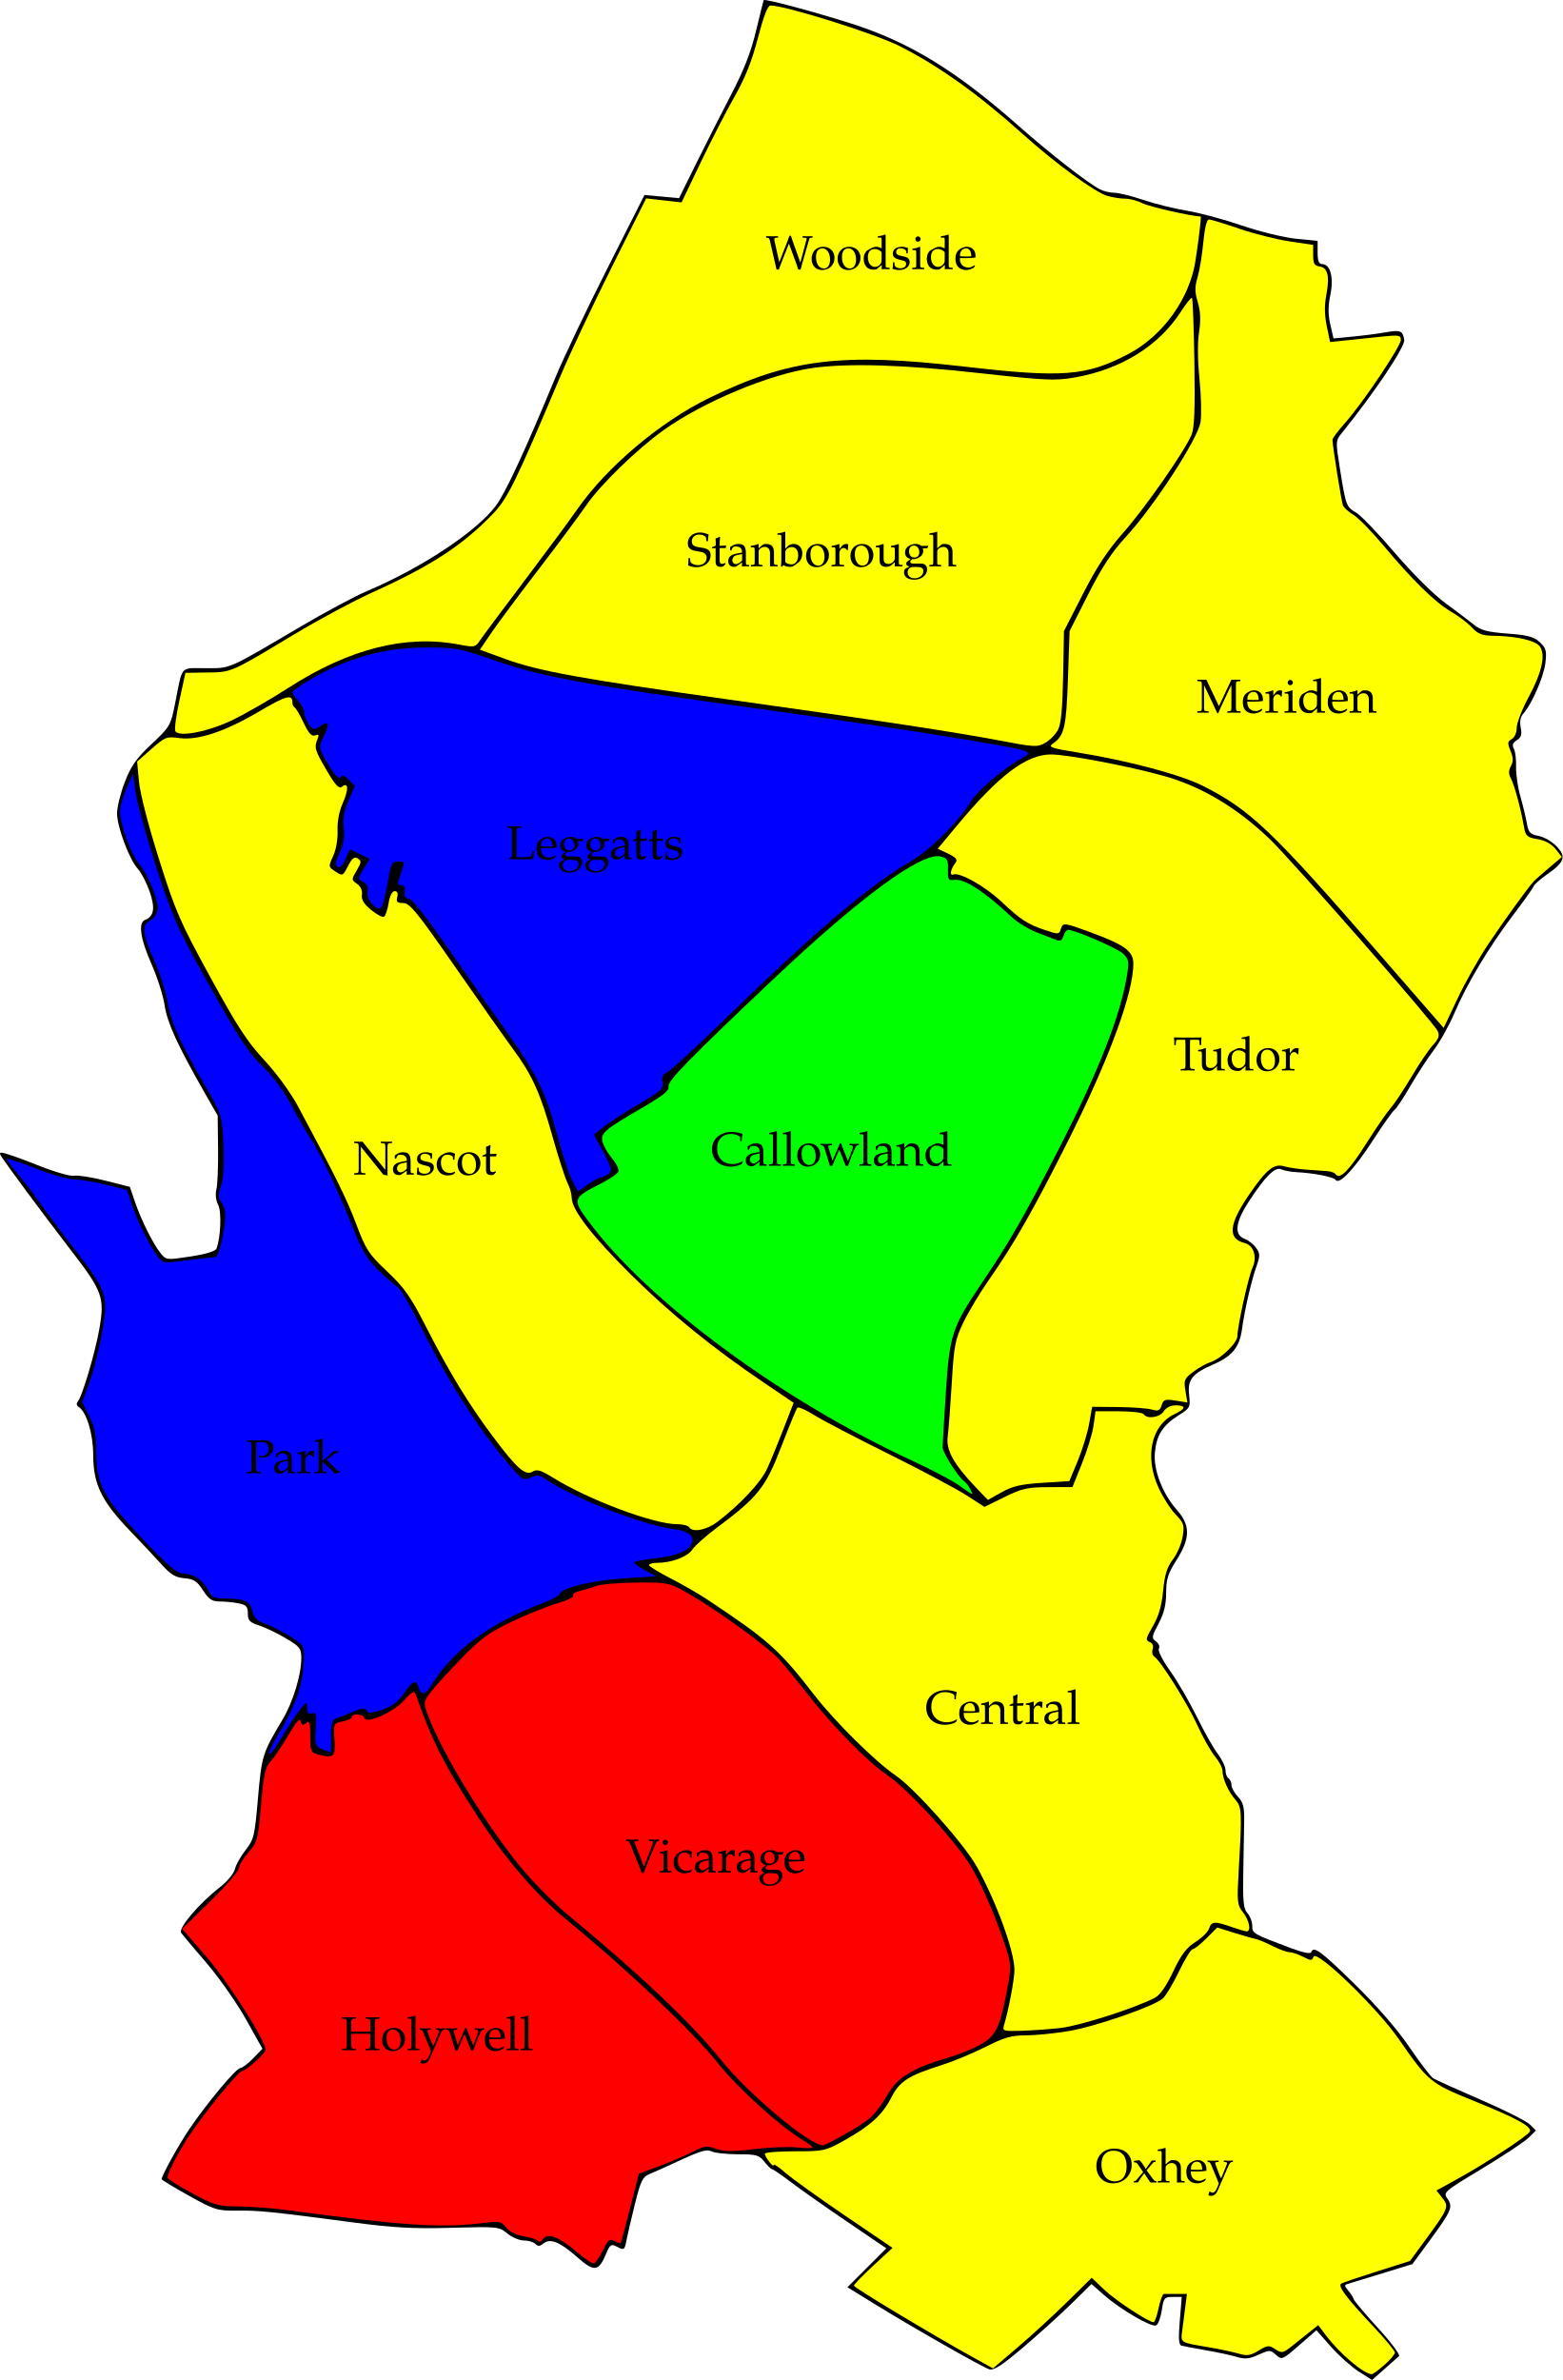
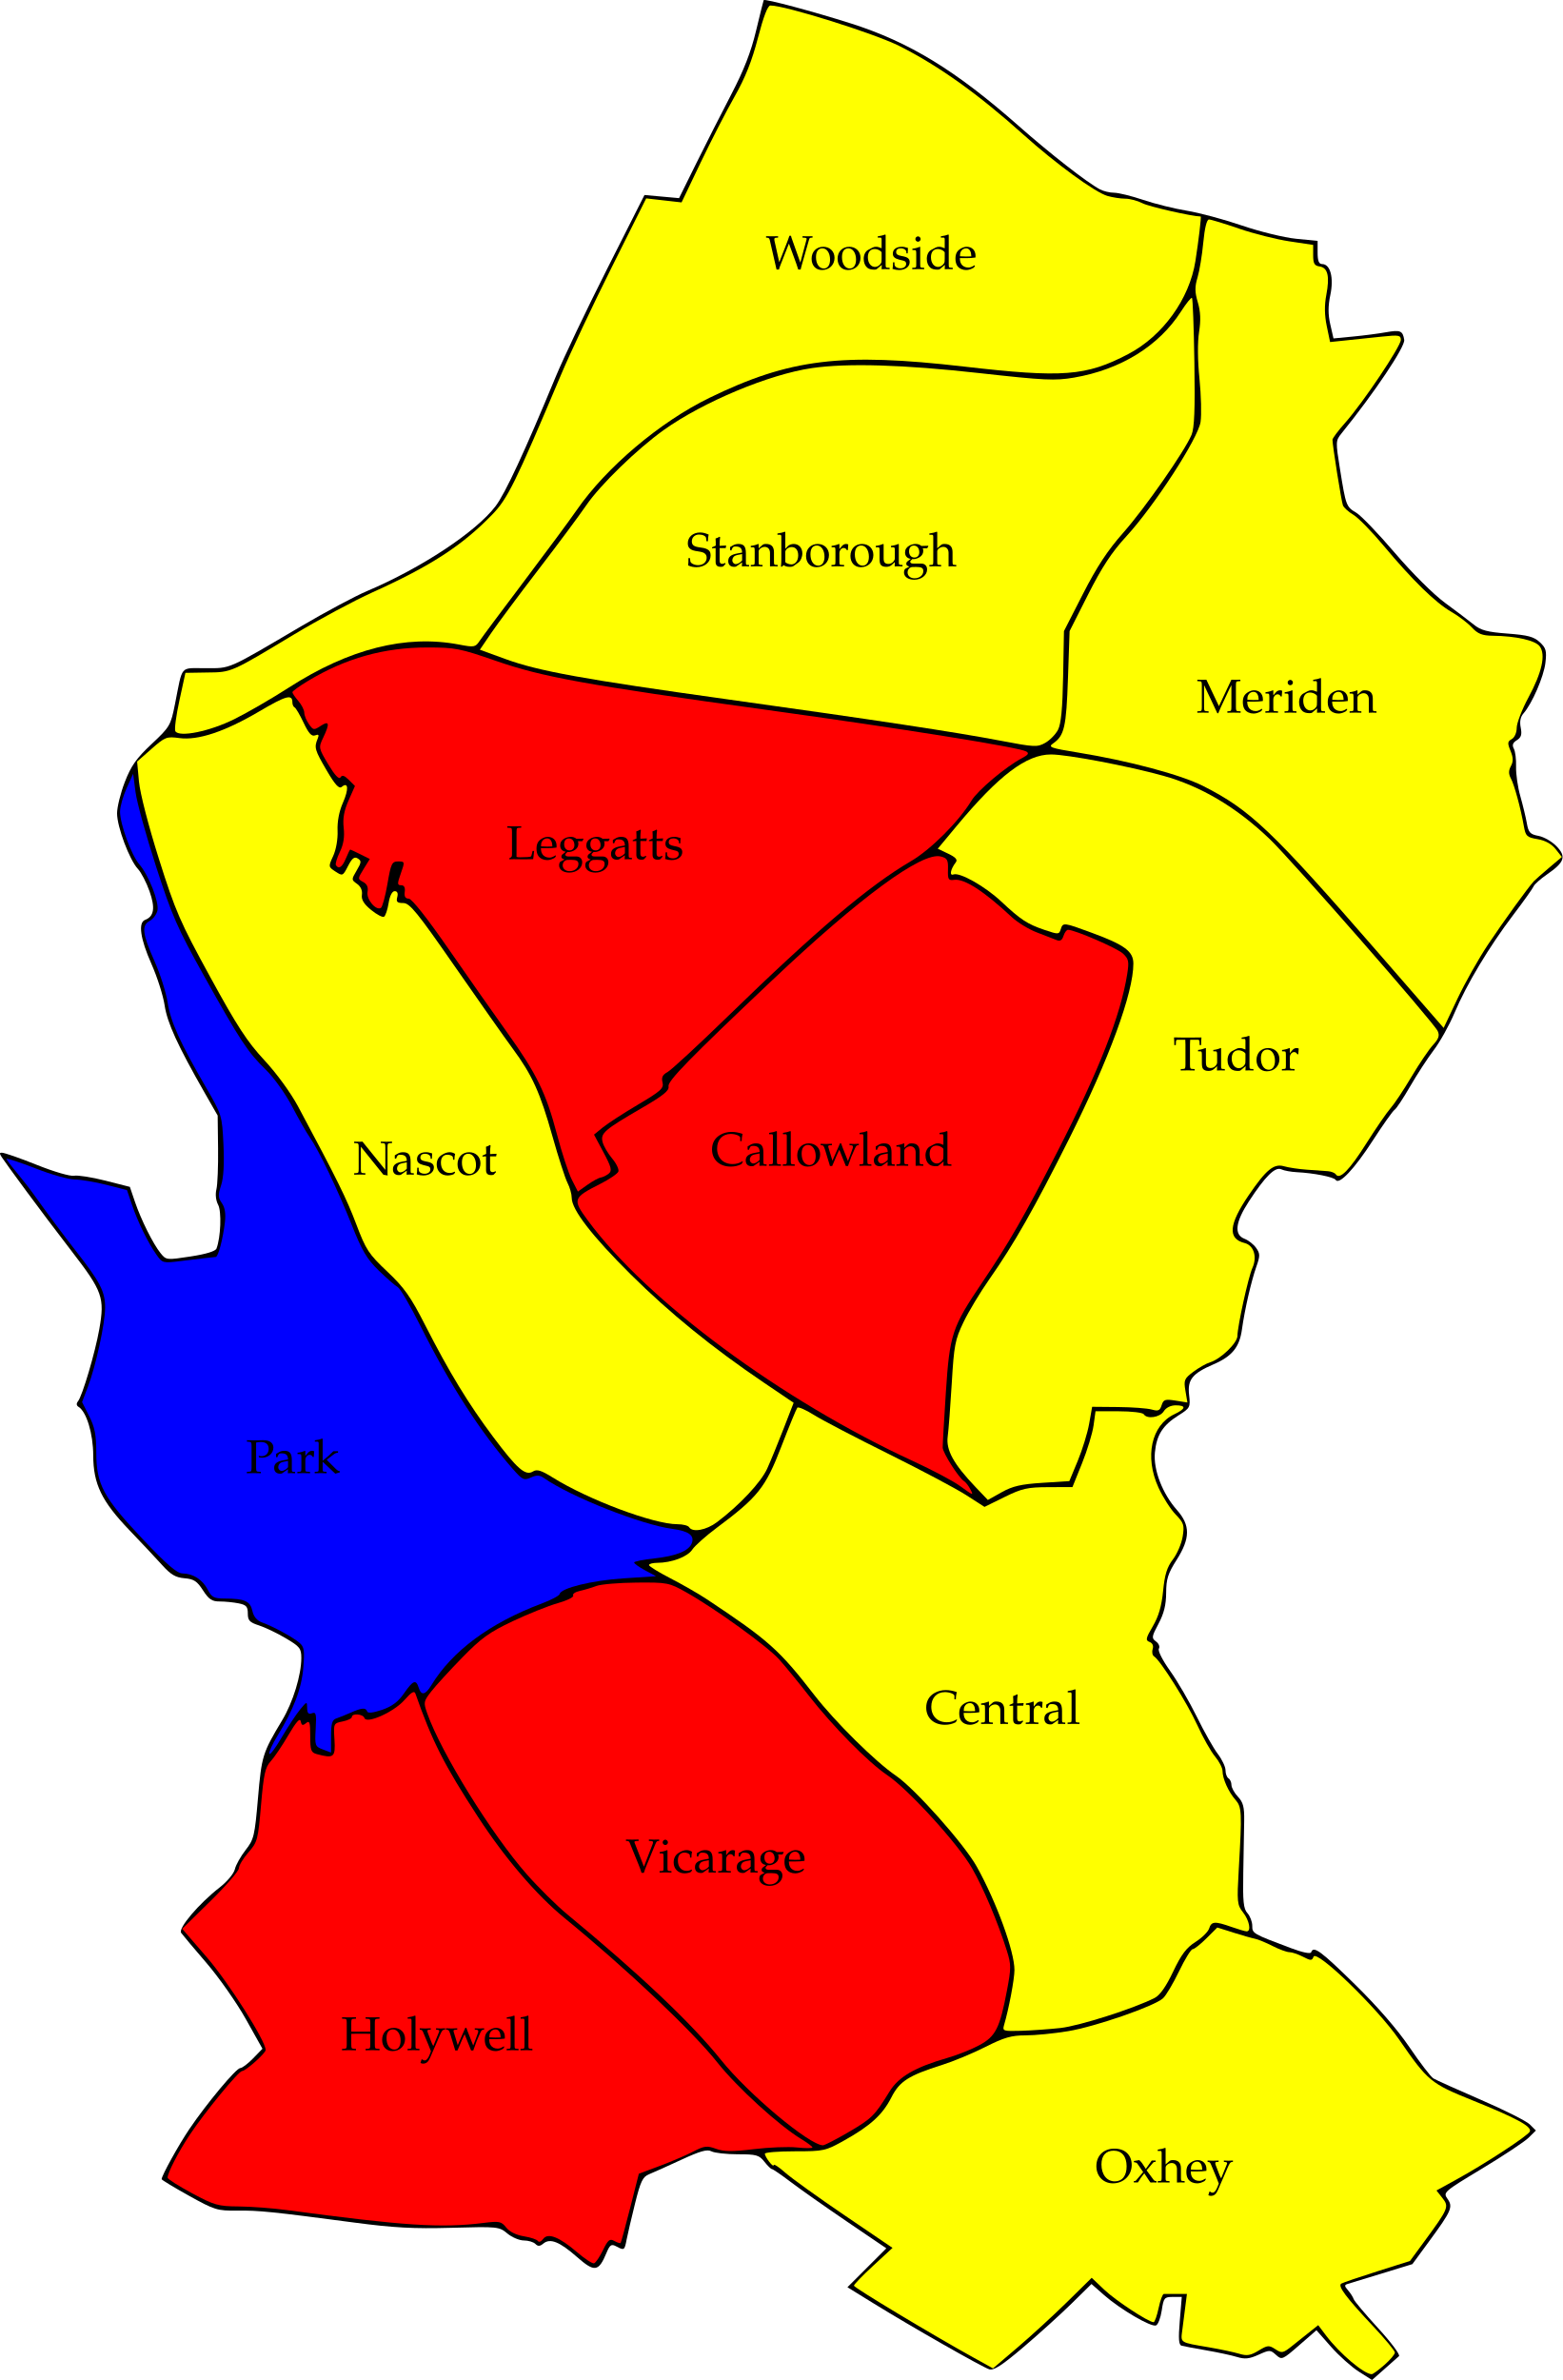
<svg xmlns="http://www.w3.org/2000/svg" id="svg3778" version="1.1" width="393.97" height="600">
  <defs id="defs3782" />
  <path style="fill:#000000" d="m 0.464,290.597 c 0.643,0 4.612,1.381 8.82,3.069 4.303,1.727 8.409,2.924 9.384,2.738 0.953,-0.182 4.51,0.375 7.904,1.239 l 6.171,1.57 1.274,3.746 c 1.556,4.575 4.588,10.646 6.491,12.996 1.392,1.719 1.496,1.73 7.539,0.805 3.908,-0.598 6.275,-1.323 6.536,-2.001 1.072,-2.795 1.319,-9.344 0.416,-11.032 -0.572,-1.068 -0.746,-2.631 -0.434,-3.898 0.286,-1.163 0.474,-5.823 0.417,-10.356 l -0.103,-8.242 -3.213,-5.619 C 44.796,263.6 42.172,257.876 41.512,253.464 c -0.366,-2.448 -1.863,-7.148 -3.326,-10.445 -2.813,-6.339 -3.402,-10.426 -1.603,-11.116 2.264,-0.869 2.596,-3.007 1.12,-7.199 -0.783,-2.223 -2.104,-4.766 -2.935,-5.651 -2.123,-2.259 -5.254,-10.606 -5.254,-14.005 0,-1.566 0.882,-5.126 1.96,-7.912 1.579,-4.08 2.892,-5.94 6.746,-9.561 4.63,-4.349 4.822,-4.679 5.905,-10.115 1.992,-10.007 1.122,-8.989 7.693,-9.005 6.508,-0.015 5.196,0.561 24.276,-10.666 6.045,-3.557 13.462,-7.516 16.484,-8.798 13.657,-5.796 27.395,-14.868 32.359,-21.369 2.442,-3.198 7.406,-13.874 15.147,-32.58 1.961,-4.739 7.806,-17.001 12.988,-27.248 l 9.422,-18.632 4.358,0.395 4.358,0.395 4.32,-8.737 c 2.376,-4.805 6.341,-12.614 8.811,-17.353 3.225,-6.188 4.997,-10.728 6.285,-16.109 0.987,-4.121 1.852,-7.594 1.923,-7.718 0.239,-0.42 12.615,2.888 22.03,5.888 14.728,4.693 26.391,11.821 42.274,25.835 7.929,6.997 17.173,14.212 20.459,15.971 0.882,0.472 2.497,0.859 3.588,0.859 1.091,0 4.401,0.815 7.354,1.812 2.954,0.997 7.886,2.219 10.961,2.717 3.075,0.498 9.312,2.173 13.861,3.723 4.553,1.551 10.712,3.059 13.703,3.353 l 5.432,0.535 0,2.921 c 0,2.115 0.314,2.921 1.14,2.921 2.069,0 2.982,3.428 2.071,7.772 -0.591,2.819 -0.596,4.914 -0.016,7.449 l 0.807,3.526 4.929,-0.473 c 2.711,-0.26 6.447,-0.745 8.301,-1.078 3.633,-0.652 4.238,-0.401 4.602,1.91 0.271,1.726 -7.489,13.303 -15.821,23.601 -1.473,1.82 -1.483,2.075 -0.371,8.991 1.492,9.281 1.57,9.49 4.097,10.983 1.185,0.7 5.569,5.263 9.741,10.14 4.342,5.076 9.728,10.441 12.597,12.549 2.756,2.025 6.023,4.498 7.259,5.497 1.825,1.474 3.435,1.904 8.553,2.289 5.114,0.384 6.65,0.794 8.13,2.173 1.58,1.473 1.77,2.167 1.416,5.2 -0.405,3.476 -3.367,10.301 -5.545,12.775 -0.755,0.857 -0.984,2.054 -0.682,3.564 0.349,1.744 0.122,2.48 -0.974,3.165 -1.035,0.646 -1.244,1.236 -0.759,2.141 0.368,0.687 0.621,2.728 0.563,4.535 -0.058,1.807 0.42,5.14 1.063,7.407 0.643,2.266 1.386,5.349 1.651,6.851 0.416,2.355 0.822,2.794 2.955,3.194 1.36,0.255 3.404,1.437 4.544,2.626 2.504,2.614 2.022,4.011 -2.458,7.115 -1.642,1.138 -3.141,2.474 -3.331,2.97 -0.19,0.495 -2.512,3.754 -5.159,7.242 -6.069,7.996 -11.743,17.46 -14.793,24.678 -1.302,3.079 -3.653,7.294 -5.224,9.366 -1.572,2.072 -4.257,6.194 -5.968,9.162 -1.711,2.967 -3.472,5.619 -3.915,5.893 -0.443,0.274 -2.924,3.772 -5.512,7.775 -4.625,7.149 -8.482,11.239 -9.336,9.898 -0.465,-0.731 -5.537,-1.738 -9.798,-1.945 -1.442,-0.07 -3.2,-0.392 -3.905,-0.716 -1.564,-0.718 -4.03,1.719 -8.192,8.095 -3.415,5.231 -3.78,8.385 -1.09,9.408 0.989,0.376 2.31,1.415 2.936,2.309 1.002,1.431 1.01,1.99 0.06,4.682 -1.31,3.712 -2.941,10.816 -3.649,15.89 -0.622,4.458 -2.485,6.744 -7.138,8.757 -5.387,2.331 -6.615,3.86 -6.182,7.7 0.355,3.153 0.262,3.332 -2.7,5.202 -3.961,2.501 -5.5,4.926 -5.924,9.335 -0.418,4.348 1.886,10.348 5.578,14.524 3.394,3.84 3.363,7.119 -0.118,12.583 -2.164,3.396 -2.606,4.795 -2.622,8.283 -0.014,3.025 -0.549,5.193 -1.917,7.766 -1.754,3.3 -1.802,3.64 -0.635,4.493 0.697,0.51 1.02,1.318 0.72,1.803 -0.311,0.503 0.905,2.909 2.84,5.62 1.861,2.607 4.884,7.803 6.719,11.544 1.835,3.742 4.214,7.955 5.288,9.362 1.073,1.407 1.952,3.265 1.952,4.129 0,0.864 0.337,1.779 0.749,2.034 0.412,0.255 0.749,1.011 0.749,1.682 0,0.67 0.738,2.004 1.639,2.964 1.315,1.4 1.626,2.594 1.572,6.042 -0.037,2.364 -0.142,8.271 -0.232,13.129 -0.135,7.253 0.053,9.071 1.051,10.174 0.668,0.738 1.215,2.169 1.215,3.18 0,1.957 0.088,2.007 9.732,5.633 2.943,1.106 4.964,1.522 5.12,1.053 0.572,-1.715 2.388,-0.385 10.997,8.056 5.726,5.614 10.742,11.393 13.813,15.914 2.652,3.904 5.349,7.426 5.994,7.825 0.645,0.399 6.036,2.828 11.981,5.398 5.945,2.57 11.5,5.362 12.344,6.206 l 1.534,1.534 -1.854,1.827 c -1.02,1.005 -6.296,4.506 -11.725,7.78 -9.689,5.844 -9.849,5.984 -8.714,7.604 1.443,2.059 1.039,2.997 -4.597,10.68 l -4.249,5.793 -7.639,2.339 c -4.201,1.287 -8.106,2.48 -8.677,2.652 -0.866,0.261 -0.851,0.528 0.089,1.608 0.62,0.713 1.256,1.706 1.413,2.207 0.157,0.501 2.942,3.812 6.19,7.357 3.248,3.545 5.608,6.712 5.245,7.038 -0.363,0.325 -2.04,1.811 -3.727,3.301 L 345.933,600 l -3.35,-2.124 5e-5,-4e-5 c -1.842,-1.168 -4.996,-3.991 -7.008,-6.273 l -3.658,-4.149 -4.35,3.784 c -4.242,3.69 -4.388,3.75 -5.845,2.431 -1.432,-1.296 -1.617,-1.298 -4.422,-0.033 -2.328,1.05 -3.441,1.163 -5.434,0.552 -1.379,-0.422 -4.867,-1.173 -7.751,-1.668 -2.885,-0.495 -5.675,-1.022 -6.2,-1.171 -0.727,-0.206 -0.836,-1.707 -0.454,-6.281 l 0.501,-6.01 -2.27,0 c -2.121,0 -2.304,0.225 -2.783,3.415 -0.282,1.878 -0.933,3.577 -1.447,3.774 -1.236,0.474 -8.995,-4.056 -13.045,-7.616 l -3.221,-2.832 -5.021,4.934 c -2.762,2.714 -8.224,7.657 -12.139,10.986 -5.414,4.603 -7.477,5.94 -8.616,5.585 -1.761,-0.548 -19.589,-10.705 -29.117,-16.588 l -6.639,-4.1 4.905,-4.905 4.905,-4.905 -9.879,-6.713 c -5.433,-3.692 -11.818,-8.184 -14.188,-9.983 -2.37,-1.799 -4.513,-3.271 -4.762,-3.271 -0.249,0 -1.116,-0.843 -1.927,-1.873 -1.321,-1.679 -2.017,-1.873 -6.713,-1.873 -2.882,0 -5.865,-0.335 -6.629,-0.744 -1.068,-0.572 -2.831,-0.076 -7.631,2.146 -3.433,1.589 -7.084,3.228 -8.114,3.642 -1.586,0.637 -2.127,1.775 -3.528,7.407 -0.91,3.66 -1.864,7.75 -2.12,9.09 -0.517,2.706 -0.595,2.755 -2.626,1.669 -1.22,-0.653 -1.584,-0.403 -2.457,1.686 -1.986,4.752 -2.996,4.888 -7.419,1.004 -4.395,-3.859 -6.777,-4.81 -8.49,-3.388 -0.868,0.72 -1.356,0.741 -2.013,0.084 -0.477,-0.477 -1.786,-0.867 -2.908,-0.867 -1.122,0 -2.993,-0.793 -4.158,-1.762 -2.071,-1.723 -2.383,-1.755 -14.106,-1.429 -9.509,0.264 -14.545,-0.005 -24.351,-1.302 -20.814,-2.754 -24.159,-3.096 -29.661,-3.036 -5.037,0.055 -5.664,-0.138 -12.175,-3.762 -3.776,-2.101 -6.865,-3.972 -6.865,-4.157 0,-0.895 4.29,-8.651 6.997,-12.649 4.375,-6.462 11.8,-15.36 12.818,-15.36 0.478,0 1.934,-1.098 3.235,-2.44 l 2.365,-2.44 -4.19,-7.477 c -2.305,-4.112 -6.759,-10.464 -9.898,-14.116 -3.139,-3.651 -6.022,-7.078 -6.406,-7.616 -0.82,-1.147 4.449,-7.355 9.747,-11.482 1.85,-1.441 3.541,-3.473 3.79,-4.553 0.247,-1.072 1.462,-3.245 2.7,-4.829 2.11,-2.699 2.306,-3.52 3.134,-13.112 0.919,-10.659 1.139,-11.365 6.118,-19.657 2.699,-4.495 4.805,-11.358 4.805,-15.658 0,-2.42 -0.362,-2.878 -3.934,-4.99 -2.163,-1.279 -5.198,-2.732 -6.743,-3.23 -2.362,-0.761 -2.81,-1.239 -2.81,-3.001 0,-1.748 -0.389,-2.174 -2.341,-2.564 -1.288,-0.258 -3.423,-0.468 -4.745,-0.468 -1.955,0 -2.741,-0.524 -4.216,-2.81 -1.497,-2.321 -2.309,-2.851 -4.666,-3.045 -2.238,-0.184 -3.45,-0.899 -5.618,-3.308 -1.52,-1.69 -5.219,-5.63 -8.219,-8.756 -7.07,-7.366 -9.15,-11.66 -9.172,-18.936 -0.016,-5.434 -1.687,-10.959 -3.688,-12.196 -0.554,-0.342 -0.611,-0.846 -0.159,-1.404 1.107,-1.366 4.343,-12.312 5.377,-18.19 1.399,-7.952 0.841,-9.525 -6.973,-19.662 C 9.902,304.844 1.601,293.488 0.433,291.708 c -0.655,-0.998 -0.502,-1.112 0.032,-1.112 z" id="path3814" />
  <path style="fill:#0000ff" d="m 8.681,301.355 c 2.978,4.179 7.662,10.464 10.408,13.967 6.195,7.903 7.433,10.306 7.413,14.386 -0.02,3.993 -2.34,14.648 -4.324,19.859 l -1.485,3.9 1.788,3.532 c 1.414,2.793 1.79,4.722 1.796,9.212 0.01,8.018 1.762,11.28 11.697,21.789 6.056,6.405 8.628,8.627 10.022,8.658 2.731,0.061 5.07,1.565 6.382,4.101 0.999,1.932 1.569,2.227 4.316,2.236 4.992,0.016 6.397,0.646 6.938,3.108 0.325,1.481 1.147,2.454 2.478,2.934 2.808,1.012 7.729,3.692 9.385,5.111 1.2,1.029 1.34,1.925 0.978,6.288 -0.439,5.288 -2.431,10.521 -6.561,17.233 -1.244,2.021 -2.145,4.022 -2.003,4.447 0.142,0.425 1.525,-1.394 3.074,-4.043 1.549,-2.648 3.63,-5.811 4.624,-7.027 1.777,-2.174 1.808,-2.182 1.835,-0.446 0.02,1.301 0.341,1.646 1.217,1.309 1.021,-0.392 1.154,0.171 0.937,3.949 -0.243,4.216 -0.165,4.439 1.806,5.182 l 2.06,0.776 0,-4.079 c 0,-3.221 0.276,-4.17 1.311,-4.511 0.721,-0.237 2.374,-0.901 3.672,-1.475 2.81,-1.242 3.795,-1.308 4.138,-0.278 0.162,0.485 1.531,0.331 3.739,-0.421 2.503,-0.853 4.06,-2.018 5.528,-4.137 2.305,-3.327 3.029,-3.61 3.714,-1.452 0.658,2.073 1.666,1.874 3.195,-0.63 5.285,-8.653 14.76,-15.67 27.757,-20.556 2.438,-0.916 4.5,-2.003 4.583,-2.416 0.302,-1.508 8.131,-3.43 16.114,-3.956 l 8.192,-0.54 -2.76,-1.482 c -1.518,-0.815 -2.76,-1.703 -2.76,-1.973 0,-0.27 2.276,-0.735 5.057,-1.032 5.523,-0.59 8.732,-1.885 9.475,-3.822 0.751,-1.956 -0.754,-3.073 -4.879,-3.62 -7.831,-1.039 -25.626,-8.081 -32.389,-12.818 -1.1,-0.771 -1.833,-0.799 -3.303,-0.13 -1.725,0.786 -2.116,0.603 -4.509,-2.116 -8.163,-9.275 -15.883,-21.22 -23.328,-36.097 -2.517,-5.029 -5.091,-9.432 -5.72,-9.785 -0.629,-0.352 -2.786,-2.233 -4.794,-4.181 -3.004,-2.915 -4.214,-4.961 -6.837,-11.569 -3.484,-8.776 -8.311,-18.838 -10.591,-22.077 -0.798,-1.133 -2.793,-4.624 -4.434,-7.758 -1.641,-3.133 -4.594,-7.263 -6.563,-9.178 -4.61,-4.482 -6.515,-7.373 -15.634,-23.711 -6.684,-11.977 -8.038,-15.064 -12.092,-27.579 -2.511,-7.751 -4.837,-16.18 -5.169,-18.731 l -0.604,-4.639 -1.653,3.654 c -0.909,2.01 -1.653,4.672 -1.653,5.917 0,3.12 2.893,11.011 4.869,13.281 2.4,2.757 5.067,9.608 4.547,11.68 -0.243,0.97 -1.113,2.122 -1.932,2.56 -2.104,1.126 -1.855,3.253 1.188,10.11 1.463,3.297 2.96,8.001 3.327,10.453 0.715,4.782 3.123,10.117 9.624,21.333 4.066,7.015 4.095,7.108 4.45,14.475 0.235,4.881 0.033,8.395 -0.59,10.284 -0.802,2.43 -0.772,3.119 0.193,4.498 0.766,1.093 1.019,2.657 0.77,4.758 -0.51,4.315 -1.67,8.737 -2.311,8.81 -0.293,0.034 -1.376,0.15 -2.406,0.26 -1.03,0.109 -3.93,0.457 -6.445,0.773 -4.458,0.559 -4.609,0.52 -6.083,-1.571 -2.154,-3.056 -4.711,-8.265 -6.182,-12.593 l -1.265,-3.723 -5.184,-1.327 c -2.851,-0.73 -6.451,-1.334 -7.999,-1.344 -1.548,-0.009 -5.891,-1.233 -9.65,-2.72 -3.759,-1.487 -7.79,-2.805 -7.564,-2.437 1.238,2.013 4.098,4.997 7.062,9.155 z" id="path3818" />
  <path style="fill:#ffff00" d="m 349.044,596.213 c 1.457,-1.279 2.648,-2.688 2.648,-3.131 0,-0.443 -2.444,-3.404 -5.432,-6.579 -6.869,-7.301 -9.043,-10.206 -8.085,-10.798 0.41,-0.254 4.476,-1.642 9.035,-3.086 l 8.289,-2.625 3.574,-4.867 c 6.17,-8.402 6.336,-8.801 4.597,-11.012 l -1.489,-1.893 5.058,-2.78 c 7.336,-4.032 18.093,-11.075 18.492,-12.107 0.485,-1.257 -3.409,-3.368 -14.384,-7.799 -10.675,-4.31 -11.298,-4.825 -18.636,-15.435 -5.474,-7.916 -20.793,-22.727 -21.527,-20.814 -0.4,1.041 -0.666,1.042 -2.668,0.007 -1.223,-0.633 -2.76,-1.15 -3.415,-1.15 -0.655,0 -2.566,-0.701 -4.246,-1.558 -1.68,-0.857 -3.672,-1.677 -4.427,-1.823 -0.755,-0.145 -3.206,-0.842 -5.447,-1.549 l -4.074,-1.284 -2.732,2.732 c -1.503,1.503 -3.067,2.732 -3.476,2.732 -0.409,0 -1.951,2.509 -3.428,5.576 -1.476,3.067 -3.297,6.131 -4.047,6.81 -2.221,2.01 -17.083,7.152 -23.95,8.285 -3.503,0.578 -8.326,1.053 -10.719,1.054 -3.566,0.002 -5.391,0.529 -10.115,2.919 -3.17,1.604 -8.101,3.651 -10.956,4.549 -8.39,2.638 -10.681,4.106 -12.736,8.161 -2.206,4.353 -5.274,7.159 -11.847,10.835 -4.778,2.672 -5.176,2.76 -12.493,2.76 -4.157,0 -7.558,0.273 -7.558,0.606 0,0.84 2.194,3.668 2.224,2.866 0.013,-0.357 1.299,0.486 2.858,1.873 1.559,1.387 8.294,6.231 14.967,10.764 l 12.133,8.242 -4.875,4.496 c -2.681,2.473 -4.865,4.737 -4.852,5.031 0.021,0.512 19.645,12.314 30.093,18.098 l 4.97,2.752 6.268,-5.346 c 3.448,-2.94 9.047,-8.079 12.442,-11.418 l 6.174,-6.072 3.192,3.028 c 2.877,2.729 11.139,8.163 12.413,8.163 0.28,0 0.848,-1.6 1.263,-3.557 0.415,-1.956 1.007,-3.558 1.316,-3.559 0.309,-10e-4 1.746,-0.002 3.193,-0.002 l 2.631,0 -0.383,2.997 c -0.211,1.648 -0.557,4.354 -0.77,6.013 -0.436,3.403 -0.816,3.153 6.755,4.452 2.885,0.495 6.307,1.224 7.606,1.62 1.907,0.582 2.839,0.43 4.846,-0.791 2.279,-1.386 2.631,-1.416 4.245,-0.358 1.65,1.081 1.925,1.021 4.392,-0.958 1.448,-1.161 3.483,-2.785 4.523,-3.609 l 1.891,-1.498 1.982,2.622 c 3.448,4.561 9.554,9.727 11.509,9.737 0.295,10e-4 1.728,-1.044 3.184,-2.323 z" id="path3812" />
  <path style="fill:#ff0000" d="m 152.022,567.275 c 1.277,-2.624 1.709,-2.975 2.866,-2.328 0.749,0.419 1.464,0.647 1.588,0.506 0.124,-0.141 1.209,-4.127 2.412,-8.857 l 2.186,-8.601 5.212,-1.943 c 2.867,-1.069 6.662,-2.693 8.435,-3.609 2.859,-1.478 3.514,-1.56 5.809,-0.73 2.015,0.729 4.118,0.749 9.515,0.093 3.811,-0.463 8.698,-0.657 10.862,-0.431 2.163,0.226 3.934,0.227 3.934,0.002 0,-0.225 -1.264,-1.176 -2.81,-2.115 -5.684,-3.451 -16.202,-13.05 -21.168,-19.318 -6.267,-7.91 -22.91,-23.637 -38.538,-36.416 -7.059,-5.772 -15.013,-15.067 -21.798,-25.475 -8.52,-13.068 -11.561,-19.056 -15.781,-31.079 -0.289,-0.823 -1.006,-0.407 -2.782,1.613 -2.652,3.017 -9.553,6.111 -10.083,4.52 -0.343,-1.028 -3.173,-1.249 -3.173,-0.247 0,0.361 -1.043,0.864 -2.317,1.119 -2.295,0.459 -2.315,0.504 -2.06,4.59 0.277,4.45 -0.147,4.799 -4.426,3.652 -1.489,-0.399 -1.686,-0.932 -1.686,-4.577 0,-3.474 -0.168,-3.986 -1.061,-3.244 -0.844,0.7 -1.117,0.604 -1.335,-0.47 -0.19,-0.937 -1.149,0.141 -3.129,3.519 -1.57,2.679 -3.582,5.654 -4.472,6.612 -1.358,1.463 -1.743,3.219 -2.408,10.974 -0.755,8.808 -0.901,9.358 -3.184,11.958 -1.316,1.499 -2.393,3.287 -2.393,3.972 0,0.686 -3.217,4.407 -7.149,8.269 l -7.149,7.023 6.271,7.252 c 5.414,6.261 14.771,21.015 14.771,23.291 0,0.813 -5.042,5.314 -5.953,5.314 -0.886,0 -9.528,10.536 -13.213,16.109 -2.892,4.374 -5.559,9.543 -5.559,10.775 0,0.335 2.764,2.094 6.142,3.908 5.662,3.041 6.584,3.302 11.801,3.344 3.112,0.025 8.524,0.43 12.027,0.901 29.67,3.985 38.951,4.593 49.695,3.253 3.989,-0.498 4.481,-0.398 5.708,1.162 0.829,1.053 2.534,1.897 4.455,2.205 1.712,0.274 3.306,0.811 3.542,1.193 0.236,0.383 0.829,0.15 1.317,-0.517 1.204,-1.647 4.041,-0.533 8.606,3.379 1.911,1.638 3.812,2.879 4.224,2.758 0.412,-0.121 1.426,-1.611 2.253,-3.311 z" id="path3810" />
  <path style="fill:#ff0000" d="m 213.995,537.479 c 5.842,-3.42 6.526,-4.098 10.261,-10.17 2.311,-3.757 6.448,-6.162 14.674,-8.528 2.473,-0.711 6.078,-2.15 8.011,-3.196 4.097,-2.217 5.144,-4.291 6.936,-13.736 1.083,-5.707 1.082,-6.576 -0.009,-10.036 -2.284,-7.244 -5.897,-15.807 -8.803,-20.859 -3.525,-6.13 -16.009,-19.833 -21.337,-23.421 -4.829,-3.252 -13.834,-12.384 -19.878,-20.159 -2.547,-3.276 -5.886,-7.35 -7.421,-9.054 -3.003,-3.333 -16.123,-12.803 -23.413,-16.898 -4.336,-2.436 -4.726,-2.512 -12.523,-2.45 -4.426,0.035 -8.987,0.42 -10.135,0.854 -1.148,0.435 -3.028,0.996 -4.178,1.248 -1.15,0.252 -1.897,0.772 -1.659,1.156 0.237,0.384 -1.519,1.253 -3.903,1.932 -2.384,0.678 -7.492,2.724 -11.351,4.547 -5.892,2.784 -7.932,4.253 -12.737,9.179 -3.147,3.226 -6.648,7.053 -7.779,8.506 -1.968,2.525 -2.013,2.769 -1.028,5.559 3.502,9.925 16.24,30.505 25.116,40.578 2.965,3.365 7.54,7.891 10.166,10.057 18.194,15.009 31.434,27.542 38.772,36.705 6.876,8.585 22.257,21.476 25.701,21.54 0.421,0.008 3.354,-1.501 6.518,-3.354 z" id="path3808" />
  <path style="fill:#ffff00" d="m 267.402,511.256 c 4.72,-0.516 18.536,-4.927 23.723,-7.574 1.334,-0.681 2.877,-2.877 4.657,-6.626 2.052,-4.324 3.341,-6.037 5.625,-7.479 1.63,-1.029 3.181,-2.558 3.448,-3.397 0.579,-1.823 1.43,-1.884 5.628,-0.403 1.752,0.618 3.48,1.124 3.84,1.124 1.205,0 0.672,-2.773 -0.923,-4.801 -1.476,-1.876 -1.545,-2.577 -1.073,-10.778 0.837,-14.531 0.778,-15.758 -0.841,-17.596 -1.76,-1.998 -3.25,-5.328 -3.25,-7.262 0,-0.773 -0.849,-2.415 -1.887,-3.649 -1.038,-1.234 -3.056,-4.808 -4.485,-7.943 -2.535,-5.563 -9.299,-16.312 -10.879,-17.288 -0.435,-0.269 -0.599,-1.095 -0.364,-1.836 0.267,-0.843 -0.028,-1.521 -0.788,-1.813 -1.061,-0.407 -0.954,-0.912 0.84,-3.974 1.463,-2.497 2.208,-5.06 2.583,-8.896 0.403,-4.118 0.986,-5.989 2.474,-7.94 1.071,-1.404 2.177,-3.995 2.459,-5.757 0.464,-2.901 0.294,-3.431 -1.798,-5.594 -1.271,-1.314 -3.21,-4.358 -4.309,-6.764 -3.544,-7.756 -1.817,-15.719 4.008,-18.478 2.932,-1.389 3.061,-2.248 0.338,-2.248 -1.256,0 -2.435,0.588 -3.003,1.498 -0.977,1.565 -4.24,2.05 -5.044,0.749 -0.255,-0.412 -3.097,-0.749 -6.316,-0.749 l -5.853,0 -0.489,3.559 c -0.269,1.957 -1.577,6.256 -2.906,9.553 l -2.417,5.994 -6.058,0.024 c -5.314,0.021 -6.676,0.328 -11.087,2.5 l -5.029,2.476 -4.647,-2.983 c -2.556,-1.641 -11.39,-6.327 -19.632,-10.413 -8.242,-4.087 -16.67,-8.489 -18.729,-9.783 -2.059,-1.294 -3.946,-2.116 -4.192,-1.827 -0.247,0.29 -2.071,4.727 -4.053,9.86 -3.982,10.309 -5.856,12.663 -16.258,20.417 -2.762,2.059 -5.54,4.535 -6.174,5.503 -1.185,1.809 -5.205,3.321 -8.847,3.329 -1.133,0.002 -2.059,0.257 -2.057,0.566 0.001,0.309 2.446,1.818 5.432,3.354 2.986,1.536 7.115,3.911 9.175,5.278 15.525,10.302 18.217,12.703 27.104,24.171 5.232,6.752 15.408,16.808 20.523,20.28 4.763,3.233 17.223,17.24 20.393,22.925 4.969,8.911 9.523,21.397 9.51,26.077 -0.007,2.344 -1.408,9.767 -2.627,13.914 -0.43,1.463 -0.186,1.543 4.279,1.413 2.604,-0.076 7.095,-0.396 9.98,-0.711 z" id="path3806" />
  <path style="fill:#ffff00" d="m 180.792,383.722 c 5.683,-4.281 11.1,-10.063 12.652,-13.503 0.887,-1.965 2.747,-6.499 4.135,-10.075 l 2.523,-6.502 -7.518,-5.086 c -12.924,-8.743 -23.735,-17.528 -33.521,-27.24 -9.804,-9.73 -14.913,-16.349 -14.913,-19.321 0,-0.953 -0.48,-2.661 -1.067,-3.796 -0.587,-1.134 -2.288,-6.396 -3.78,-11.692 -3.132,-11.116 -5.104,-15.467 -10.053,-22.179 -1.957,-2.654 -8.535,-11.991 -14.618,-20.748 -9.476,-13.643 -11.332,-15.922 -12.961,-15.922 -1.533,0 -1.826,-0.291 -1.51,-1.498 0.254,-0.969 0.023,-1.498 -0.653,-1.498 -0.641,0 -1.231,1.166 -1.527,3.014 -0.265,1.657 -0.784,3.2 -1.153,3.428 -0.369,0.228 -1.833,-0.538 -3.253,-1.702 -1.844,-1.511 -2.509,-2.607 -2.327,-3.829 0.16,-1.069 -0.3,-2.102 -1.223,-2.748 -1.447,-1.014 -1.449,-1.085 -0.096,-3.377 1.205,-2.039 1.239,-2.43 0.268,-3.03 -0.851,-0.526 -1.431,-0.073 -2.448,1.909 -1.3,2.533 -1.379,2.568 -3.166,1.397 -1.811,-1.186 -1.818,-1.234 -0.575,-3.938 0.737,-1.604 1.195,-4.244 1.104,-6.377 -0.097,-2.301 0.395,-4.881 1.338,-7.012 1.527,-3.453 1.384,-5.413 -0.295,-4.02 -0.678,0.563 -1.667,-0.523 -3.804,-4.177 -3.001,-5.13 -3.179,-5.753 -2.27,-7.945 0.417,-1.006 0.266,-1.212 -0.635,-0.866 -0.87,0.334 -1.635,-0.507 -2.893,-3.176 -0.941,-1.996 -1.963,-3.742 -2.272,-3.879 -0.309,-0.137 -0.562,-0.708 -0.562,-1.267 0,-2.142 -1.567,-1.715 -8.351,2.277 -8.686,5.111 -15.437,7.364 -20.147,6.724 -3.209,-0.436 -3.601,-0.284 -7.025,2.73 l -3.626,3.192 0.47,5.06 c 0.274,2.943 2.382,11.11 5.04,19.521 4.184,13.24 5.275,15.751 12.923,29.736 6.811,12.455 9.333,16.327 13.66,20.979 3.108,3.341 6.637,8.188 8.516,11.699 9.776,18.262 12.201,23.168 14.636,29.616 2.446,6.478 3.13,7.523 7.831,11.968 4.29,4.056 5.886,6.311 9.545,13.487 6.063,11.89 10.915,19.864 17.144,28.177 6.076,8.109 8.151,9.91 10.051,8.724 0.99,-0.618 2.077,-0.287 4.953,1.511 8.983,5.615 25.451,11.788 31.447,11.788 1.372,0 2.703,0.337 2.957,0.749 0.861,1.393 4.339,0.761 7.047,-1.28 z" id="path3804" />
  <path style="fill:#ffff00" d="m 262.819,373.82 6.793,-0.431 2.128,-5.125 c 1.171,-2.819 2.465,-7.033 2.876,-9.366 l 0.747,-4.241 6.509,0.059 c 3.58,0.032 7.404,0.314 8.498,0.625 1.653,0.471 2.078,0.288 2.512,-1.079 0.46,-1.45 0.878,-1.589 3.511,-1.167 l 2.989,0.478 -0.496,-2.939 c -0.457,-2.707 -0.301,-3.085 1.991,-4.803 1.368,-1.025 3.268,-2.102 4.223,-2.392 2.687,-0.817 6.88,-4.865 6.893,-6.654 0.018,-2.466 2.756,-14.895 3.772,-17.125 1.267,-2.781 0.363,-5.707 -1.942,-6.286 -4.339,-1.089 -4.037,-4.659 1.021,-12.067 4.402,-6.448 6.334,-8.03 8.896,-7.286 1.156,0.336 3.788,0.726 5.848,0.867 2.06,0.141 4.421,0.308 5.245,0.372 0.824,0.064 1.708,0.424 1.965,0.801 0.977,1.435 3.413,-1.038 7.712,-7.828 2.438,-3.85 5.186,-7.844 6.108,-8.874 0.922,-1.03 3.278,-4.57 5.236,-7.867 1.958,-3.297 4.407,-6.913 5.441,-8.036 1.447,-1.572 1.723,-2.383 1.196,-3.523 -1.012,-2.19 -36.859,-43.149 -42.388,-48.433 -8.377,-8.007 -17.266,-13.283 -26.853,-15.941 -8.848,-2.453 -24.178,-5.36 -28.262,-5.36 -6.216,0 -13.189,5.29 -23.809,18.062 l -4.739,5.699 2.629,1.254 c 1.872,0.892 2.426,1.517 1.923,2.168 -1.333,1.725 -1.677,3.485 -0.602,3.072 1.597,-0.613 7.973,2.991 12.046,6.81 4.911,4.604 6.572,5.694 10.922,7.167 3.474,1.176 3.662,1.169 4.08,-0.146 0.567,-1.787 0.653,-1.777 7.872,0.884 8.265,3.047 10.447,4.668 10.447,7.761 0,7.413 -6.074,23.959 -16.257,44.284 -8.741,17.446 -13.852,26.437 -20.064,35.292 -2.287,3.26 -5.213,8.119 -6.502,10.798 -2.129,4.426 -2.4,5.828 -2.963,15.36 -0.341,5.769 -0.803,11.838 -1.026,13.487 -0.46,3.404 1.479,6.923 7.02,12.737 l 3.101,3.254 3.479,-1.945 c 2.762,-1.544 4.88,-2.034 10.272,-2.376 z" id="path3802" />
-   <path style="fill:#00ff00" d="m 244.572,375.304 c -0.429,-0.801 -1.111,-1.661 -1.515,-1.911 -1.334,-0.824 -5.346,-7.13 -5.376,-8.45 -0.016,-0.712 0.345,-7.001 0.803,-13.977 0.961,-14.633 1.538,-16.373 9.193,-27.707 6.85,-10.143 10.484,-16.469 19.059,-33.183 10.33,-20.134 15.832,-34.153 17.469,-44.508 0.503,-3.184 0.373,-3.817 -1.067,-5.169 -1.451,-1.363 -12.161,-5.996 -13.86,-5.996 -0.358,0 -0.873,0.699 -1.144,1.553 -0.345,1.088 -0.865,1.397 -1.736,1.033 -0.684,-0.286 -2.909,-1.148 -4.946,-1.915 -2.036,-0.767 -4.902,-2.515 -6.369,-3.884 -6.994,-6.529 -11.945,-9.732 -14.497,-9.378 -1.468,0.203 -1.647,-0.091 -1.57,-2.591 0.074,-2.433 -0.177,-2.887 -1.83,-3.302 -4.752,-1.193 -20.319,10.238 -42.463,31.179 -20.877,19.743 -26.471,25.471 -26.168,26.793 0.238,1.035 -1.324,2.297 -6.73,5.439 -9.498,5.521 -10.453,6.35 -9.892,8.587 0.251,0.999 1.333,2.859 2.405,4.133 1.072,1.274 1.779,2.761 1.57,3.304 -0.208,0.543 -2.261,1.94 -4.562,3.104 -6.922,3.502 -7.055,3.891 -3.151,9.194 14.963,20.326 48.896,45.427 82.116,60.742 4.739,2.185 9.965,4.948 11.613,6.14 3.6,2.603 3.63,2.612 2.645,0.772 z" id="path3800" />
-   <path style="fill:#0000ff" d="m 151.468,296.859 c 0.549,-0.081 1.465,-0.534 2.036,-1.008 0.867,-0.72 0.645,-1.599 -1.348,-5.339 l -2.387,-4.477 2.238,-1.822 c 1.231,-1.002 5.212,-3.583 8.848,-5.735 5.786,-3.425 6.556,-4.123 6.184,-5.607 -0.314,-1.251 0.015,-1.93 1.255,-2.594 0.924,-0.494 7.754,-6.805 15.179,-14.023 22.327,-21.707 35.605,-32.959 46.178,-39.134 5.027,-2.936 12.065,-9.975 15.31,-15.312 1.564,-2.573 8.68,-8.559 12.641,-10.634 1.676,-0.878 1.939,-1.286 1.124,-1.74 -1.872,-1.043 -31.53,-5.79 -65.417,-10.47 -45.642,-6.304 -56.495,-8.268 -68.266,-12.355 -9.05,-3.142 -10.276,-3.382 -17.3,-3.382 -10.925,-7.5e-4 -20.552,2.699 -30.09,8.438 -2.163,1.302 -3.934,2.581 -3.934,2.843 0,0.262 0.674,1.254 1.498,2.204 0.824,0.95 1.498,2.276 1.498,2.945 0,0.669 0.523,1.963 1.161,2.875 1.097,1.567 1.262,1.592 2.997,0.455 2.159,-1.415 2.325,-0.61 0.616,2.975 -1.201,2.519 -1.182,2.621 1.283,6.742 1.63,2.725 2.7,3.867 3.068,3.274 0.414,-0.666 0.979,-0.498 2.11,0.631 l 1.545,1.541 -1.605,3.629 c -1.156,2.614 -1.501,4.552 -1.233,6.933 0.257,2.281 -0.043,4.159 -0.97,6.065 -0.738,1.518 -1.185,3.015 -0.993,3.327 0.696,1.126 1.596,0.522 2.509,-1.681 0.512,-1.236 1.007,-2.248 1.1,-2.248 0.093,0 1.241,0.535 2.552,1.189 l 2.384,1.189 -1.553,2.513 c -1.52,2.46 -1.523,2.529 -0.12,3.28 0.969,0.519 1.326,1.328 1.102,2.5 -0.352,1.844 2.121,4.808 3.369,4.036 0.378,-0.233 1.121,-2.964 1.652,-6.067 0.876,-5.121 1.126,-5.643 2.699,-5.643 1.7,0 1.713,0.059 0.676,2.997 -0.933,2.645 -0.924,2.997 0.08,2.997 0.75,0 1.058,0.575 0.903,1.686 -0.162,1.166 0.151,1.689 1.016,1.696 0.767,0.006 4.656,4.927 10.065,12.737 4.848,7 11.47,16.436 14.714,20.969 7.474,10.442 9.824,15.245 12.595,25.748 1.224,4.64 2.91,9.777 3.747,11.416 l 1.52,2.98 2.381,-1.695 c 1.309,-0.932 2.83,-1.761 3.379,-1.842 z" id="path3798" />
+   <path style="fill:#ff0000" d="m 244.572,375.304 c -0.429,-0.801 -1.111,-1.661 -1.515,-1.911 -1.334,-0.824 -5.346,-7.13 -5.376,-8.45 -0.016,-0.712 0.345,-7.001 0.803,-13.977 0.961,-14.633 1.538,-16.373 9.193,-27.707 6.85,-10.143 10.484,-16.469 19.059,-33.183 10.33,-20.134 15.832,-34.153 17.469,-44.508 0.503,-3.184 0.373,-3.817 -1.067,-5.169 -1.451,-1.363 -12.161,-5.996 -13.86,-5.996 -0.358,0 -0.873,0.699 -1.144,1.553 -0.345,1.088 -0.865,1.397 -1.736,1.033 -0.684,-0.286 -2.909,-1.148 -4.946,-1.915 -2.036,-0.767 -4.902,-2.515 -6.369,-3.884 -6.994,-6.529 -11.945,-9.732 -14.497,-9.378 -1.468,0.203 -1.647,-0.091 -1.57,-2.591 0.074,-2.433 -0.177,-2.887 -1.83,-3.302 -4.752,-1.193 -20.319,10.238 -42.463,31.179 -20.877,19.743 -26.471,25.471 -26.168,26.793 0.238,1.035 -1.324,2.297 -6.73,5.439 -9.498,5.521 -10.453,6.35 -9.892,8.587 0.251,0.999 1.333,2.859 2.405,4.133 1.072,1.274 1.779,2.761 1.57,3.304 -0.208,0.543 -2.261,1.94 -4.562,3.104 -6.922,3.502 -7.055,3.891 -3.151,9.194 14.963,20.326 48.896,45.427 82.116,60.742 4.739,2.185 9.965,4.948 11.613,6.14 3.6,2.603 3.63,2.612 2.645,0.772 z" id="path3800" />
+   <path style="fill:#ff0000" d="m 151.468,296.859 c 0.549,-0.081 1.465,-0.534 2.036,-1.008 0.867,-0.72 0.645,-1.599 -1.348,-5.339 l -2.387,-4.477 2.238,-1.822 c 1.231,-1.002 5.212,-3.583 8.848,-5.735 5.786,-3.425 6.556,-4.123 6.184,-5.607 -0.314,-1.251 0.015,-1.93 1.255,-2.594 0.924,-0.494 7.754,-6.805 15.179,-14.023 22.327,-21.707 35.605,-32.959 46.178,-39.134 5.027,-2.936 12.065,-9.975 15.31,-15.312 1.564,-2.573 8.68,-8.559 12.641,-10.634 1.676,-0.878 1.939,-1.286 1.124,-1.74 -1.872,-1.043 -31.53,-5.79 -65.417,-10.47 -45.642,-6.304 -56.495,-8.268 -68.266,-12.355 -9.05,-3.142 -10.276,-3.382 -17.3,-3.382 -10.925,-7.5e-4 -20.552,2.699 -30.09,8.438 -2.163,1.302 -3.934,2.581 -3.934,2.843 0,0.262 0.674,1.254 1.498,2.204 0.824,0.95 1.498,2.276 1.498,2.945 0,0.669 0.523,1.963 1.161,2.875 1.097,1.567 1.262,1.592 2.997,0.455 2.159,-1.415 2.325,-0.61 0.616,2.975 -1.201,2.519 -1.182,2.621 1.283,6.742 1.63,2.725 2.7,3.867 3.068,3.274 0.414,-0.666 0.979,-0.498 2.11,0.631 l 1.545,1.541 -1.605,3.629 c -1.156,2.614 -1.501,4.552 -1.233,6.933 0.257,2.281 -0.043,4.159 -0.97,6.065 -0.738,1.518 -1.185,3.015 -0.993,3.327 0.696,1.126 1.596,0.522 2.509,-1.681 0.512,-1.236 1.007,-2.248 1.1,-2.248 0.093,0 1.241,0.535 2.552,1.189 l 2.384,1.189 -1.553,2.513 c -1.52,2.46 -1.523,2.529 -0.12,3.28 0.969,0.519 1.326,1.328 1.102,2.5 -0.352,1.844 2.121,4.808 3.369,4.036 0.378,-0.233 1.121,-2.964 1.652,-6.067 0.876,-5.121 1.126,-5.643 2.699,-5.643 1.7,0 1.713,0.059 0.676,2.997 -0.933,2.645 -0.924,2.997 0.08,2.997 0.75,0 1.058,0.575 0.903,1.686 -0.162,1.166 0.151,1.689 1.016,1.696 0.767,0.006 4.656,4.927 10.065,12.737 4.848,7 11.47,16.436 14.714,20.969 7.474,10.442 9.824,15.245 12.595,25.748 1.224,4.64 2.91,9.777 3.747,11.416 l 1.52,2.98 2.381,-1.695 c 1.309,-0.932 2.83,-1.761 3.379,-1.842 z" id="path3798" />
  <path style="fill:#ffff00" d="m 375.156,238.149 c 3.803,-5.7 10.052,-14.338 11.558,-15.977 0.312,-0.339 2.032,-1.857 3.821,-3.372 l 3.254,-2.754 -1.571,-1.995 c -1.02,-1.295 -2.613,-2.171 -4.543,-2.497 -2.705,-0.457 -3.015,-0.748 -3.458,-3.25 -0.808,-4.57 -2.396,-10.415 -3.277,-12.06 -0.609,-1.138 -0.607,-1.97 0.008,-3.118 0.629,-1.176 0.604,-2.132 -0.1,-3.833 -0.811,-1.959 -0.769,-2.361 0.312,-2.966 0.715,-0.4 1.251,-1.621 1.251,-2.853 0,-1.184 1.332,-4.623 2.959,-7.643 3.428,-6.359 4.403,-10.793 2.837,-12.895 -1.115,-1.496 -5.956,-2.588 -11.811,-2.665 -2.703,-0.036 -3.781,-0.463 -5.308,-2.105 -1.054,-1.133 -3.384,-2.903 -5.177,-3.934 -3.977,-2.285 -9.808,-7.979 -17.033,-16.634 -2.99,-3.582 -6.435,-7.103 -7.656,-7.824 -1.221,-0.721 -2.406,-1.795 -2.633,-2.385 -0.39,-1.016 -2.632,-15.094 -2.632,-16.527 0,-0.37 1.456,-2.311 3.236,-4.313 4.444,-4.998 13.997,-19.238 13.997,-20.863 0,-1.181 -0.515,-1.273 -4.683,-0.835 -2.576,0.271 -6.589,0.692 -8.919,0.935 l -4.237,0.442 -0.836,-4.027 c -0.571,-2.748 -0.606,-5.239 -0.112,-7.843 0.896,-4.727 0.384,-6.886 -1.706,-7.184 -1.293,-0.184 -1.609,-0.74 -1.609,-2.832 l 0,-2.602 -5.994,-0.898 c -3.297,-0.494 -9.007,-1.936 -12.691,-3.204 -3.683,-1.269 -7.095,-2.307 -7.583,-2.307 -0.559,0 -1.089,2.144 -1.434,5.807 -0.301,3.194 -0.953,7.155 -1.449,8.804 -0.715,2.377 -0.7,3.677 0.071,6.282 0.691,2.335 0.781,4.502 0.311,7.493 -0.404,2.574 -0.364,7.152 0.105,11.791 0.421,4.171 0.544,9.065 0.272,10.875 -0.626,4.173 -11.651,21.153 -18.733,28.852 -3.664,3.983 -6.121,7.721 -9.605,14.61 l -4.681,9.258 -0.414,11.988 c -0.422,12.239 -0.903,14.341 -3.734,16.324 -1.342,0.94 -0.729,1.164 6.304,2.31 12.866,2.096 25.908,5.583 31.517,8.426 11.901,6.031 17.315,11.187 44.188,42.08 l 16.451,18.912 3.459,-7.312 c 1.902,-4.022 5.371,-10.178 7.708,-13.681 z" id="path3796" />
  <path style="fill:#ffff00" d="m 266.753,183.992 c 0.777,-1.491 1.145,-5.327 1.294,-13.487 l 0.208,-11.402 4.787,-9.366 c 3.505,-6.859 6.223,-10.987 10.15,-15.421 5.452,-6.154 15.487,-20.539 17.239,-24.709 0.712,-1.694 0.897,-6.449 0.711,-18.221 -0.139,-8.761 -0.41,-16.087 -0.603,-16.28 -0.193,-0.193 -1.439,1.343 -2.768,3.414 -5.591,8.713 -15.204,14.654 -26.979,16.673 -4.79,0.821 -7.424,0.696 -23.868,-1.135 -19.142,-2.131 -33.268,-2.555 -42.183,-1.266 -10.759,1.556 -27.445,8.523 -37.365,15.6 -6.749,4.815 -16.107,13.908 -19.597,19.043 -1.607,2.364 -7.001,9.613 -11.987,16.109 -4.986,6.496 -10.357,13.711 -11.935,16.031 l -2.87,4.22 6.468,2.356 c 8.362,3.046 19.466,5.059 56.084,10.168 37.598,5.246 57.403,8.248 68.878,10.44 8.375,1.6 9.137,1.636 11.121,0.516 1.171,-0.661 2.618,-2.139 3.216,-3.286 z" id="path3792" />
  <path style="fill:#ffff00" d="m 59.097,181.289 c 3.304,-1.642 9.458,-5.207 13.676,-7.922 15.264,-9.824 29.57,-13.441 42.991,-10.869 3.793,0.727 4.103,0.671 5.16,-0.925 0.618,-0.934 5.676,-7.72 11.239,-15.078 5.563,-7.359 11.541,-15.441 13.284,-17.96 7.426,-10.735 20.997,-22.2 33.438,-28.25 20.237,-9.841 33.257,-11.439 64.167,-7.874 24.918,2.874 30.766,2.428 41.423,-3.159 8.687,-4.554 15.428,-13.888 16.925,-23.435 0.806,-5.138 1.529,-11.234 1.334,-11.236 -2.153,-0.019 -13.021,-2.488 -14.643,-3.327 -1.241,-0.642 -3.203,-1.167 -4.359,-1.167 -1.156,0 -3.188,-0.311 -4.514,-0.692 -3.11,-0.892 -13.071,-8.158 -21.18,-15.449 C 246.689,23.744 236.686,16.596 226.752,11.593 220.496,8.443 198.017,1.385 194.238,1.385 c -0.668,0 -1.75,2.814 -3.136,8.154 -1.513,5.829 -3.193,10.049 -5.89,14.798 -2.075,3.654 -5.932,11.154 -8.571,16.666 l -4.797,10.023 -4.461,-0.505 -4.461,-0.505 -8.636,17.26 c -4.75,9.493 -10.524,21.731 -12.832,27.195 -11.616,27.505 -13.456,31.241 -17.386,35.292 -7.579,7.812 -15.46,12.928 -30.118,19.55 -4.739,2.141 -13.674,6.938 -19.855,10.659 -16.022,9.647 -15.691,9.502 -21.914,9.565 -2.987,0.03 -5.431,0.071 -5.432,0.09 -0.001,0.019 -0.684,3.158 -1.517,6.976 -0.833,3.817 -1.293,7.3 -1.021,7.739 0.994,1.609 8.678,0.033 14.886,-3.053 z" id="path3788" />
  <text xml:space="preserve" style="font-size:12px;font-style:normal;font-variant:normal;font-weight:normal;font-stretch:normal;text-align:center;line-height:100%;writing-mode:lr-tb;text-anchor:middle;fill:#000000;fill-opacity:1;stroke:none;font-family:Palatino Linotype;-inkscape-font-specification:Palatino Linotype" x="78.374" y="371.375" id="text3046">
    <tspan id="tspan3048" x="78.374" y="371.375">Park</tspan>
  </text>
  <text xml:space="preserve" style="font-size:12px;font-style:normal;font-variant:normal;font-weight:normal;font-stretch:normal;text-align:center;line-height:100%;writing-mode:lr-tb;text-anchor:middle;fill:#000000;fill-opacity:1;stroke:none;font-family:Palatino Linotype;-inkscape-font-specification:Palatino Linotype" x="298.083" y="550.19" id="text3010">
    <tspan id="tspan3012" x="298.083" y="550.19">Oxhey</tspan>
  </text>
  <text xml:space="preserve" style="font-size:12px;font-style:normal;font-variant:normal;font-weight:normal;font-stretch:normal;text-align:center;line-height:100%;writing-mode:lr-tb;text-anchor:middle;fill:#000000;fill-opacity:1;stroke:none;font-family:Palatino Linotype;-inkscape-font-specification:Palatino Linotype" x="114.724" y="516.849" id="text3034">
    <tspan id="tspan3036" x="114.724" y="516.849">Holywell</tspan>
  </text>
  <text xml:space="preserve" style="font-size:12px;font-style:normal;font-variant:normal;font-weight:normal;font-stretch:normal;text-align:center;line-height:100%;writing-mode:lr-tb;text-anchor:middle;fill:#000000;fill-opacity:1;stroke:none;font-family:Palatino Linotype;-inkscape-font-specification:Palatino Linotype" x="184.977" y="472.039" id="text3038">
    <tspan id="tspan3040" x="184.977" y="472.039">Vicarage</tspan>
  </text>
  <text xml:space="preserve" style="font-size:12px;font-style:normal;font-variant:normal;font-weight:normal;font-stretch:normal;text-align:center;line-height:100%;writing-mode:lr-tb;text-anchor:middle;fill:#000000;fill-opacity:1;stroke:none;font-family:Palatino Linotype;-inkscape-font-specification:Palatino Linotype" x="257.341" y="434.588" id="text3042">
    <tspan id="tspan3044" x="257.341" y="434.588">Central</tspan>
  </text>
  <text xml:space="preserve" style="font-size:12px;font-style:normal;font-variant:normal;font-weight:normal;font-stretch:normal;text-align:center;line-height:100%;writing-mode:lr-tb;text-anchor:middle;fill:#000000;fill-opacity:1;stroke:none;font-family:Palatino Linotype;-inkscape-font-specification:Palatino Linotype" x="111.691" y="296.101" id="text3050">
    <tspan id="tspan3052" x="111.691" y="296.101">Nascot</tspan>
  </text>
  <text xml:space="preserve" style="font-size:12px;font-style:normal;font-variant:normal;font-weight:normal;font-stretch:normal;text-align:center;line-height:100%;writing-mode:lr-tb;text-anchor:middle;fill:#000000;fill-opacity:1;stroke:none;font-family:Palatino Linotype;-inkscape-font-specification:Palatino Linotype" x="316.241" y="269.842" id="text3054">
    <tspan id="tspan3056" x="316.241" y="269.842">Tudor</tspan>
  </text>
  <text xml:space="preserve" style="font-size:12px;font-style:normal;font-variant:normal;font-weight:normal;font-stretch:normal;text-align:center;line-height:100%;writing-mode:lr-tb;text-anchor:middle;fill:#000000;fill-opacity:1;stroke:none;font-family:Palatino Linotype;-inkscape-font-specification:Palatino Linotype" x="214.257" y="293.867" id="text3058">
    <tspan id="tspan3060" x="214.257" y="293.867">Callowland</tspan>
  </text>
  <text xml:space="preserve" style="font-size:12px;font-style:normal;font-variant:normal;font-weight:normal;font-stretch:normal;text-align:center;line-height:100%;writing-mode:lr-tb;text-anchor:middle;fill:#000000;fill-opacity:1;stroke:none;font-family:Palatino Linotype;-inkscape-font-specification:Palatino Linotype" x="154.528" y="216.595" id="text3062">
    <tspan id="tspan3064" x="154.528" y="216.595">Leggatts</tspan>
  </text>
  <text xml:space="preserve" style="font-size:12px;font-style:normal;font-variant:normal;font-weight:normal;font-stretch:normal;text-align:center;line-height:100%;writing-mode:lr-tb;text-anchor:middle;fill:#000000;fill-opacity:1;stroke:none;font-family:Palatino Linotype;-inkscape-font-specification:Palatino Linotype" x="328.936" y="179.648" id="text3066">
    <tspan id="tspan3068" x="328.936" y="179.648">Meriden</tspan>
  </text>
  <text xml:space="preserve" style="font-size:12px;font-style:normal;font-variant:normal;font-weight:normal;font-stretch:normal;text-align:center;line-height:100%;writing-mode:lr-tb;text-anchor:middle;fill:#000000;fill-opacity:1;stroke:none;font-family:Palatino Linotype;-inkscape-font-specification:Palatino Linotype" x="211.682" y="142.759" id="text3070">
    <tspan id="tspan3072" x="211.682" y="142.759">Stanborough</tspan>
  </text>
  <text xml:space="preserve" style="font-size:12px;font-style:normal;font-variant:normal;font-weight:normal;font-stretch:normal;text-align:center;line-height:100%;writing-mode:lr-tb;text-anchor:middle;fill:#000000;fill-opacity:1;stroke:none;font-family:Palatino Linotype;-inkscape-font-specification:Palatino Linotype" x="224.194" y="67.84" id="text3074">
    <tspan id="tspan3076" x="224.194" y="67.84">Woodside</tspan>
  </text>
</svg>
